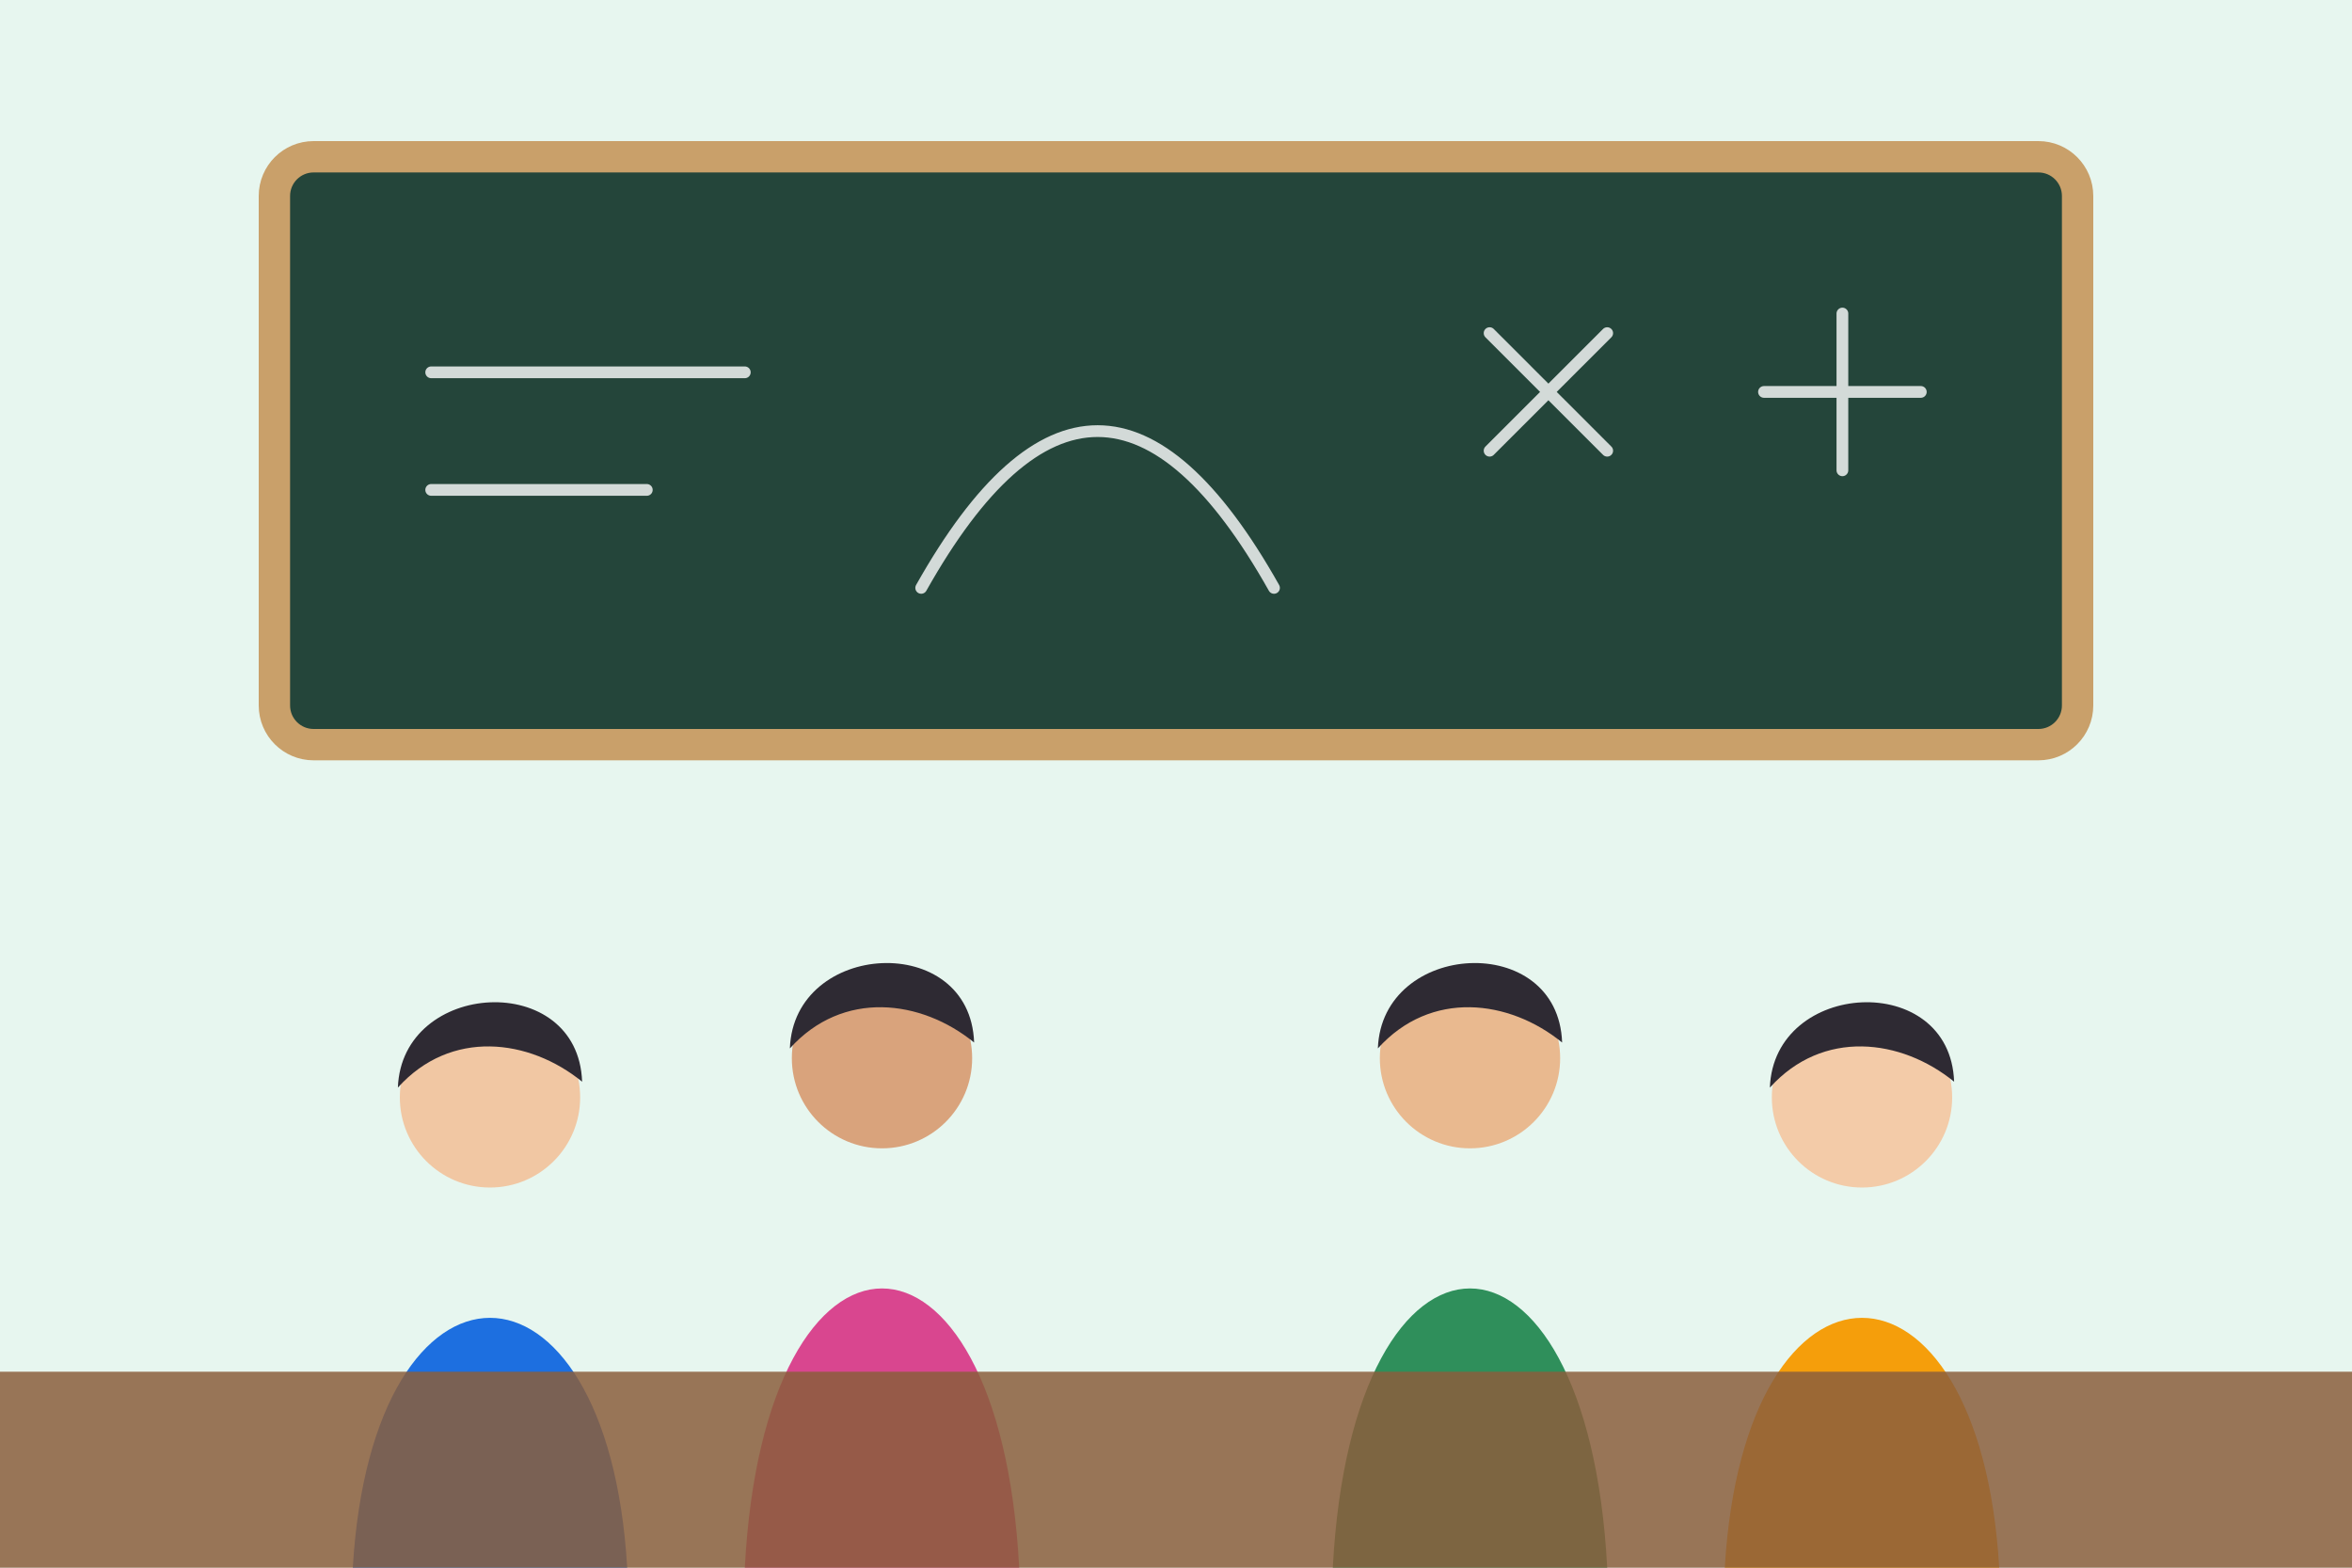
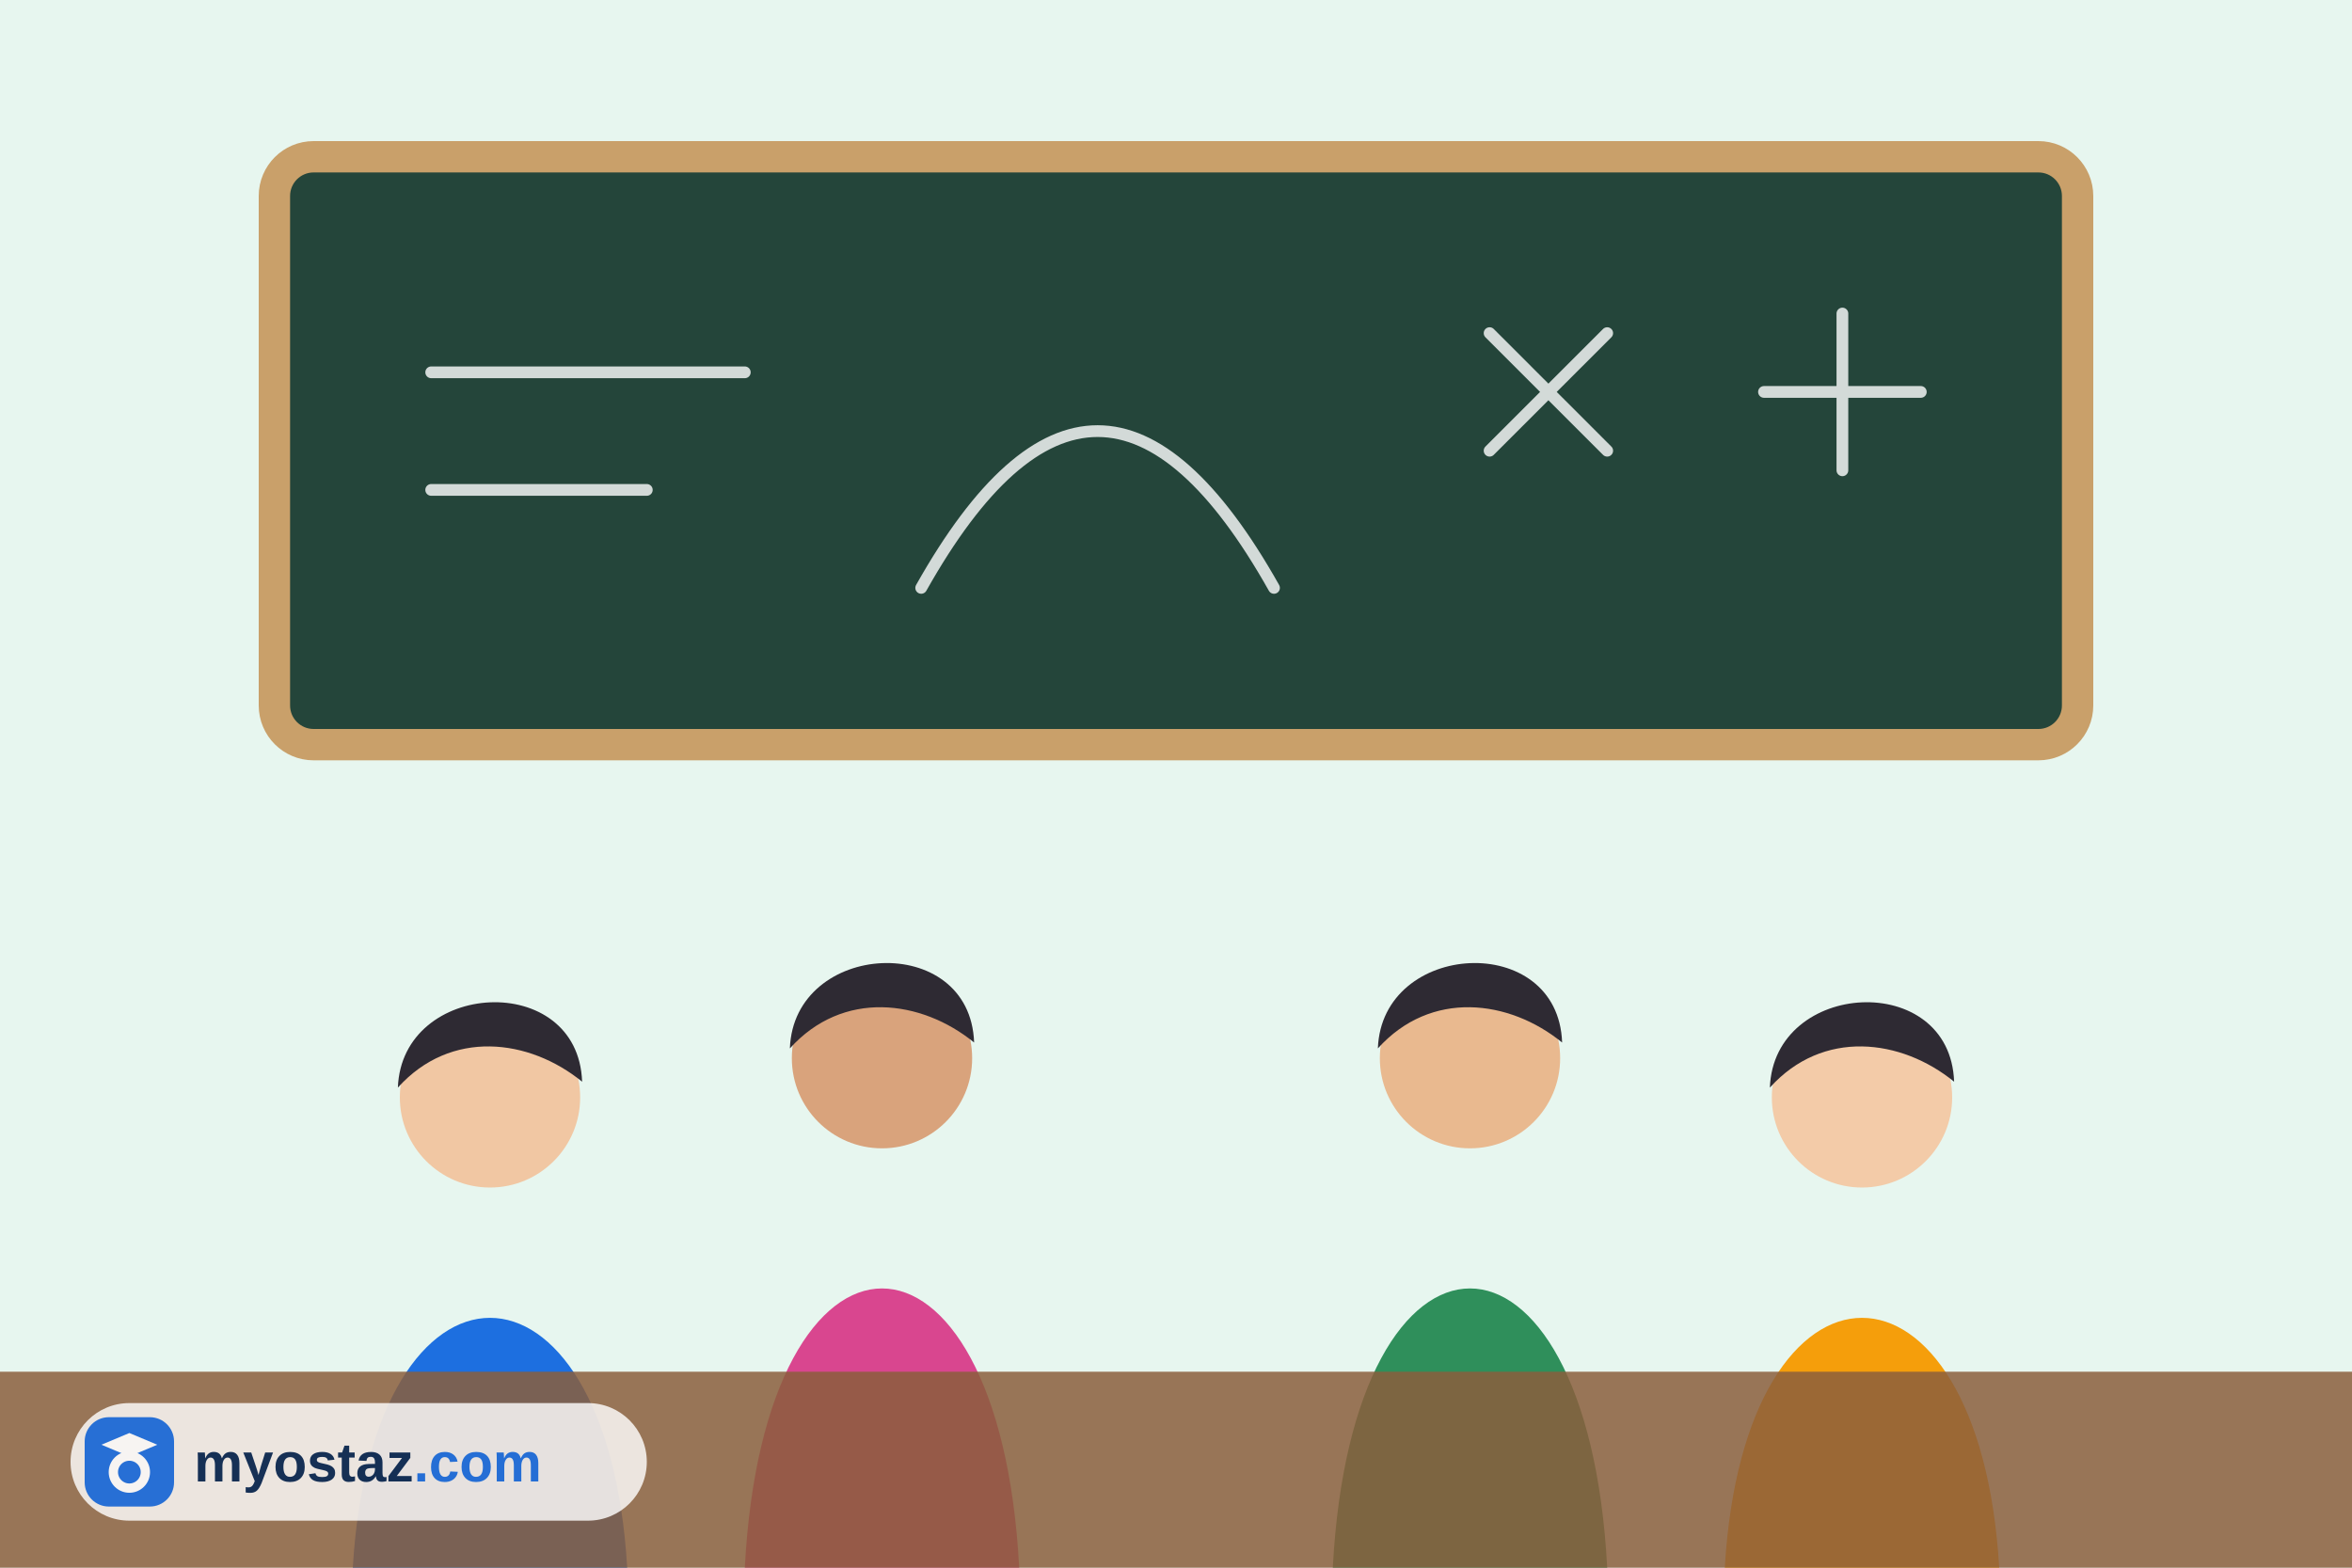
<svg xmlns="http://www.w3.org/2000/svg" viewBox="0 0 1200 800" width="1200" height="800">
  <rect width="1200" height="800" fill="#E7F6EF" />
  <rect x="140" y="80" width="920" height="300" rx="20" fill="#24453A" />
  <rect x="140" y="80" width="920" height="300" rx="20" fill="none" stroke="#C9A06A" stroke-width="16" />
  <g stroke="#ffffff" stroke-width="6" fill="none" opacity=".8" stroke-linecap="round">
    <path d="M220 190 h160 M220 250 h110 M470 300 Q560 140 650 300 M760 170 l60 60 m0 -60 l-60 60 M900 200 h80 M940 160 v80" />
  </g>
  <path d="M180 800 C190 630 310 630 320 800 Z" fill="#1D6FE0" />
  <circle cx="250" cy="560" r="46" fill="#F1C7A3" />
  <path d="M203 555 C205 500 295 495 297 552 C270 530 230 525 203 555 Z" fill="#2E2A33" />
  <path d="M380 800 C390 610 510 610 520 800 Z" fill="#D9468F" />
  <circle cx="450" cy="540" r="46" fill="#D9A37C" />
  <path d="M403 535 C405 480 495 475 497 532 C470 510 430 505 403 535 Z" fill="#2E2A33" />
  <path d="M680 800 C690 610 810 610 820 800 Z" fill="#2F8F5B" />
  <circle cx="750" cy="540" r="46" fill="#E9B98F" />
  <path d="M703 535 C705 480 795 475 797 532 C770 510 730 505 703 535 Z" fill="#2E2A33" />
  <path d="M880 800 C890 630 1010 630 1020 800 Z" fill="#F59E0B" />
  <circle cx="950" cy="560" r="46" fill="#F3CBA8" />
  <path d="M903 555 C905 500 995 495 997 552 C970 530 930 525 903 555 Z" fill="#2E2A33" />
  <rect x="0" y="700" width="1200" height="100" fill="#8B5E3C" opacity=".85" />
+   <g data-mark="myostaz" transform="translate(36 716)" opacity=".92">
+     <rect width="294" height="60" rx="30" fill="#fff" fill-opacity=".88" />
+     <g transform="translate(7.2 7.2) scale(0.950)">
+       <rect width="48" height="48" rx="13" fill="#1D6FE0" />
+       <circle cx="24" cy="29.5" r="8.6" fill="none" stroke="#fff" stroke-width="5" />
+       <path d="M24 8.5 39 14.8 24 21.1 9 14.8Z" fill="#fff" />
+     </g>
+     <text x="63" y="40" font-family="Arial,sans-serif" font-size="28" font-weight="700" fill="#0B2A55">myostaz<tspan fill="#1D6FE0">.com</tspan>
+     </text>
+   </g>
</svg>
